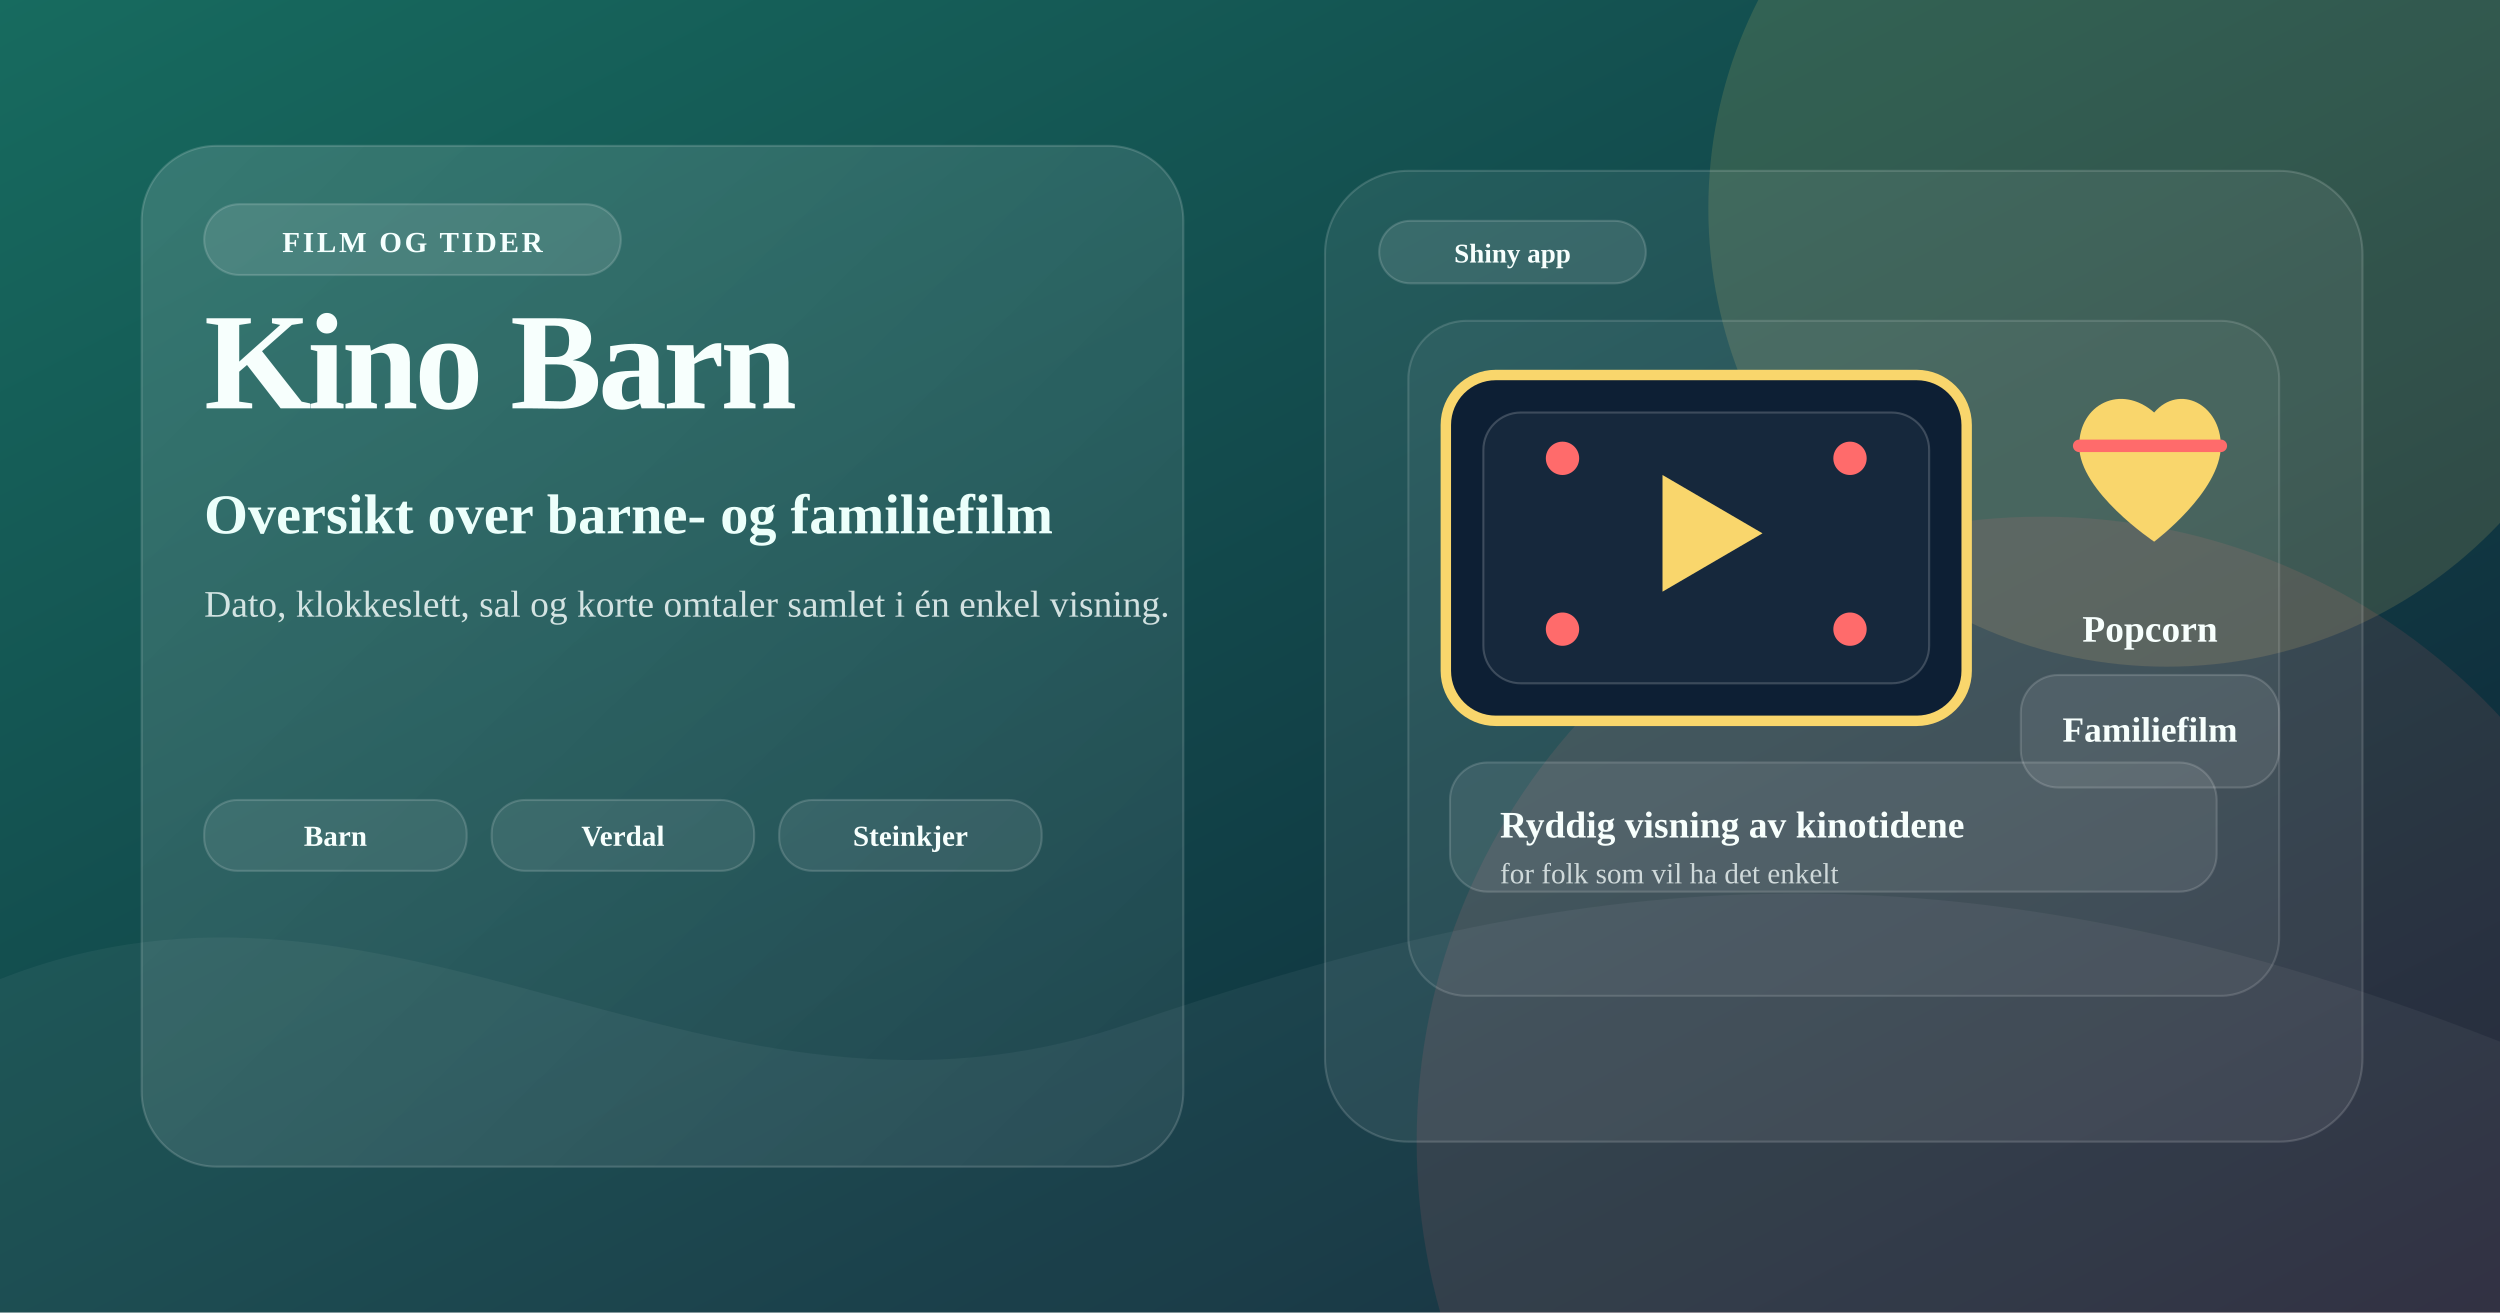
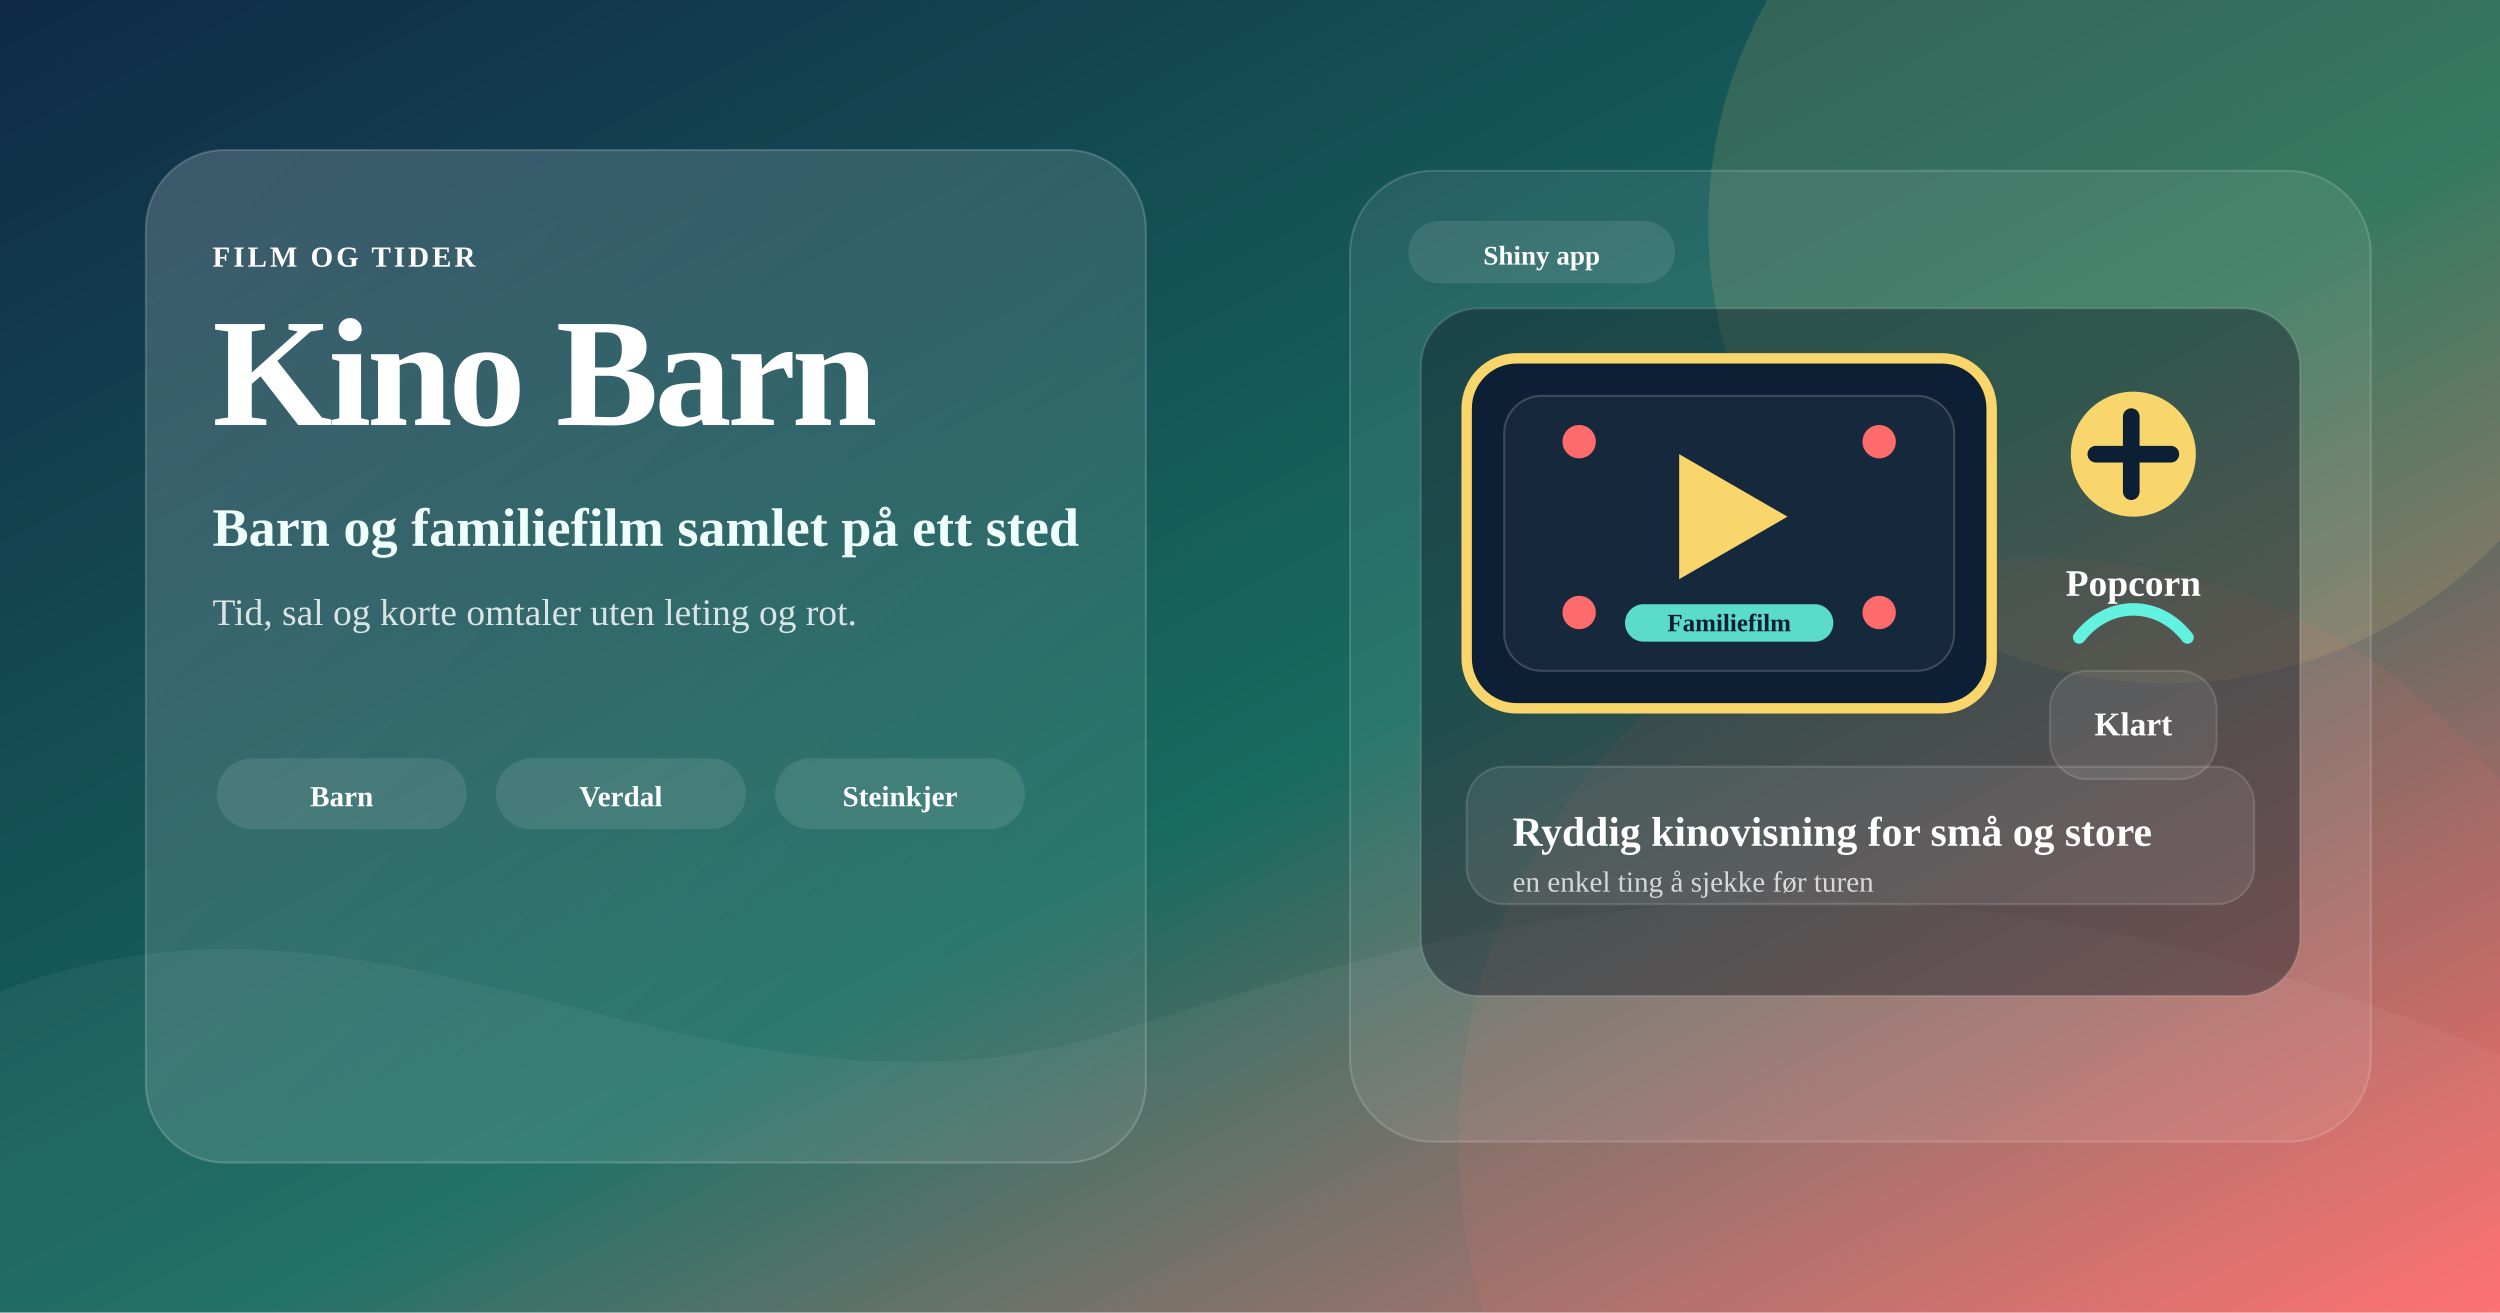
<svg xmlns="http://www.w3.org/2000/svg" viewBox="0 0 1200 630" role="img" aria-labelledby="title desc">
  <defs>
    <linearGradient id="bg" x1="0" y1="0" x2="1" y2="1">
-       <stop offset="0%" stop-color="#176b5f" />
-       <stop offset="100%" stop-color="#0d1f34" />
+       <stop offset="0%" stop-color="#102946" />
+       <stop offset="55%" stop-color="#176b5f" />
+       <stop offset="100%" stop-color="#ff6b6b" />
    </linearGradient>
-     <linearGradient id="panel" x1="0" y1="0" x2="1" y2="1">
-       <stop offset="0%" stop-color="#ffffff" stop-opacity="0.14" />
-       <stop offset="100%" stop-color="#ffffff" stop-opacity="0.06" />
-     </linearGradient>
-     <linearGradient id="accent" x1="0" y1="0" x2="1" y2="1">
-       <stop offset="0%" stop-color="#f9d66c" />
-       <stop offset="100%" stop-color="#ff6b6b" />
+     <linearGradient id="glass" x1="0" y1="0" x2="1" y2="1">
+       <stop offset="0%" stop-color="#ffffff" stop-opacity=".18" />
+       <stop offset="100%" stop-color="#ffffff" stop-opacity=".06" />
    </linearGradient>
  </defs>
  <rect width="1200" height="630" fill="url(#bg)" />
-   <circle cx="1040" cy="100" r="220" fill="#f9d66c" opacity="0.14" />
-   <circle cx="980" cy="548" r="300" fill="#ff6b6b" opacity="0.11" />
-   <path d="M0 470 C190 395, 340 560, 540 492 S920 390, 1200 500 L1200 630 L0 630 Z" fill="rgba(255,255,255,0.05)" />
-   <g transform="translate(68,70)">
-     <rect width="500" height="490" rx="36" fill="url(#panel)" stroke="rgba(255,255,255,0.16)" />
-     <rect x="30" y="28" width="200" height="34" rx="17" fill="rgba(255,255,255,0.11)" stroke="rgba(255,255,255,0.16)" />
-     <text x="130" y="51" text-anchor="middle" fill="#f5fffe" font-size="14" font-weight="800" letter-spacing="1.3">FILM OG TIDER</text>
-     <text x="30" y="126" fill="#f7fffd" font-size="66" font-weight="900" letter-spacing="-1.8">Kino Barn</text>
-     <text x="30" y="186" fill="#ecfffb" font-size="27" font-weight="700">Oversikt over barne- og familiefilm</text>
-     <text x="30" y="226" fill="rgba(247,255,253,0.82)" font-size="18" font-weight="500">Dato, klokkeslett, sal og korte omtaler samlet i én enkel visning.</text>
-     <g transform="translate(30,314)">
-       <g transform="translate(0,0)">
-         <rect x="0" y="0" rx="16" width="126" height="34" fill="rgba(255,255,255,0.08)" stroke="rgba(255,255,255,0.16)" />
-         <text x="63" y="22" text-anchor="middle" fill="#f7fffd" font-size="14" font-weight="700">Barn</text>
+   <circle cx="1040" cy="108" r="220" fill="#f9d66c" opacity=".14" />
+   <circle cx="980" cy="548" r="280" fill="#ff6b6b" opacity=".10" />
+   <path d="M0 476 C190 402, 340 558, 540 494 S920 390, 1200 506 L1200 630 L0 630 Z" fill="rgba(255,255,255,.05)" />
+   <g transform="translate(70 72)">
+     <rect width="480" height="486" rx="38" fill="url(#glass)" stroke="rgba(255,255,255,.18)" />
+     <text x="32" y="56" fill="#fff" font-size="14" font-weight="800" letter-spacing="1.4">FILM OG TIDER</text>
+     <text x="32" y="132" fill="#fff" font-size="74" font-weight="900" letter-spacing="-2">Kino Barn</text>
+     <text x="32" y="190" fill="#effffb" font-size="26" font-weight="700">Barn og familiefilm samlet på ett sted</text>
+     <text x="32" y="228" fill="rgba(255,255,255,.82)" font-size="18">Tid, sal og korte omtaler uten leting og rot.</text>
+     <g transform="translate(34 292)">
+       <rect width="120" height="34" rx="17" fill="rgba(255,255,255,.10)" />
+       <text x="60" y="23" text-anchor="middle" fill="#fff" font-size="14" font-weight="700">Barn</text>
+       <g transform="translate(134 0)">
+         <rect width="120" height="34" rx="17" fill="rgba(255,255,255,.10)" />
+         <text x="60" y="23" text-anchor="middle" fill="#fff" font-size="14" font-weight="700">Verdal</text>
      </g>
-       <g transform="translate(138,0)">
-         <rect x="0" y="0" rx="16" width="126" height="34" fill="rgba(255,255,255,0.08)" stroke="rgba(255,255,255,0.16)" />
-         <text x="63" y="22" text-anchor="middle" fill="#f7fffd" font-size="14" font-weight="700">Verdal</text>
-       </g>
-       <g transform="translate(276,0)">
-         <rect x="0" y="0" rx="16" width="126" height="34" fill="rgba(255,255,255,0.08)" stroke="rgba(255,255,255,0.16)" />
-         <text x="63" y="22" text-anchor="middle" fill="#f7fffd" font-size="14" font-weight="700">Steinkjer</text>
+       <g transform="translate(268 0)">
+         <rect width="120" height="34" rx="17" fill="rgba(255,255,255,.10)" />
+         <text x="60" y="23" text-anchor="middle" fill="#fff" font-size="14" font-weight="700">Steinkjer</text>
      </g>
    </g>
  </g>
-   <g transform="translate(636,82)">
-     <rect width="498" height="466" rx="40" fill="rgba(255,255,255,0.07)" stroke="rgba(255,255,255,0.15)" />
-     <rect x="26" y="24" width="128" height="30" rx="15" fill="rgba(255,255,255,0.1)" stroke="rgba(255,255,255,0.16)" />
-     <text x="90" y="44" text-anchor="middle" fill="#f7fffd" font-size="13" font-weight="800">Shiny app</text>
-     <g transform="translate(40,72)">
-       <rect x="0" y="0" width="418" height="324" rx="28" fill="rgba(255,255,255,0.05)" stroke="rgba(255,255,255,0.14)" />
-       <g transform="translate(18,26)">
-         <rect x="0" y="0" width="250" height="166" rx="24" fill="#0d1f34" stroke="#f9d66c" stroke-width="5" />
-         <rect x="18" y="18" width="214" height="130" rx="18" fill="rgba(255,255,255,0.04)" stroke="rgba(255,255,255,0.18)" />
-         <polygon points="104,48 104,104 152,76" fill="#f9d66c" />
-         <circle cx="56" cy="40" r="8" fill="#ff6b6b" />
-         <circle cx="194" cy="40" r="8" fill="#ff6b6b" />
-         <circle cx="56" cy="122" r="8" fill="#ff6b6b" />
-         <circle cx="194" cy="122" r="8" fill="#ff6b6b" />
+   <g transform="translate(648 82)">
+     <rect width="490" height="466" rx="40" fill="rgba(255,255,255,.08)" stroke="rgba(255,255,255,.16)" />
+     <rect x="28" y="24" width="128" height="30" rx="15" fill="rgba(255,255,255,.10)" />
+     <text x="92" y="45" text-anchor="middle" fill="#fff" font-size="13" font-weight="800">Shiny app</text>
+     <g transform="translate(34 66)">
+       <rect width="422" height="330" rx="28" fill="rgba(10,18,30,.40)" stroke="rgba(255,255,255,.14)" />
+       <g transform="translate(22 24)">
+         <rect width="252" height="168" rx="24" fill="#0d1f34" stroke="#f9d66c" stroke-width="5" />
+         <rect x="18" y="18" width="216" height="132" rx="18" fill="rgba(255,255,255,.04)" stroke="rgba(255,255,255,.18)" />
+         <polygon points="102,46 102,106 154,76" fill="#f9d66c" />
+         <circle cx="54" cy="40" r="8" fill="#ff6b6b" />
+         <circle cx="198" cy="40" r="8" fill="#ff6b6b" />
+         <circle cx="54" cy="122" r="8" fill="#ff6b6b" />
+         <circle cx="198" cy="122" r="8" fill="#ff6b6b" />
+         <rect x="76" y="118" width="100" height="18" rx="9" fill="#63f2df" opacity=".88" />
+         <text x="126" y="131" text-anchor="middle" fill="#0d1f34" font-size="12" font-weight="900">Familiefilm</text>
      </g>
-       <g transform="translate(286,22)">
-         <path d="M36 38 C36 18, 56 8, 72 22 C84 8, 104 18, 104 38 C104 60, 72 84, 72 84 C72 84, 36 60, 36 38Z" fill="#f9d66c" />
-         <path d="M36 38 L104 38" stroke="#ff6b6b" stroke-width="6" stroke-linecap="round" />
-         <text x="70" y="132" text-anchor="middle" fill="#f7fffd" font-size="18" font-weight="800">Popcorn</text>
-         <rect x="8" y="148" width="124" height="54" rx="18" fill="rgba(255,255,255,0.08)" stroke="rgba(255,255,255,0.15)" />
-         <text x="70" y="180" text-anchor="middle" fill="#f7fffd" font-size="17" font-weight="800">Familiefilm</text>
+       <g transform="translate(296 28)">
+         <circle cx="46" cy="42" r="30" fill="#f9d66c" />
+         <path d="M28 42 H64" stroke="#0d1f34" stroke-width="8" stroke-linecap="round" />
+         <path d="M45 24 L45 60" stroke="#0d1f34" stroke-width="8" stroke-linecap="round" />
+         <text x="46" y="110" text-anchor="middle" fill="#fff" font-size="18" font-weight="800">Popcorn</text>
+         <path d="M20 130 C34 112, 58 112, 72 130" fill="none" stroke="#63f2df" stroke-width="6" stroke-linecap="round" />
+         <rect x="6" y="146" width="80" height="52" rx="18" fill="rgba(255,255,255,.08)" stroke="rgba(255,255,255,.14)" />
+         <text x="46" y="177" text-anchor="middle" fill="#fff" font-size="16" font-weight="800">Klart</text>
      </g>
-       <rect x="20" y="212" width="368" height="62" rx="18" fill="rgba(255,255,255,0.08)" stroke="rgba(255,255,255,0.15)" />
-       <text x="44" y="248" fill="#f7fffd" font-size="18" font-weight="800">Ryddig visning av kinotidene</text>
-       <text x="44" y="270" fill="rgba(247,255,253,0.76)" font-size="14">for folk som vil ha det enkelt</text>
+       <rect x="22" y="220" width="378" height="66" rx="18" fill="rgba(255,255,255,.08)" stroke="rgba(255,255,255,.14)" />
+       <text x="44" y="258" fill="#fff" font-size="20" font-weight="800">Ryddig kinovisning for små og store</text>
+       <text x="44" y="280" fill="rgba(255,255,255,.76)" font-size="14">en enkel ting å sjekke før turen</text>
    </g>
  </g>
</svg>
